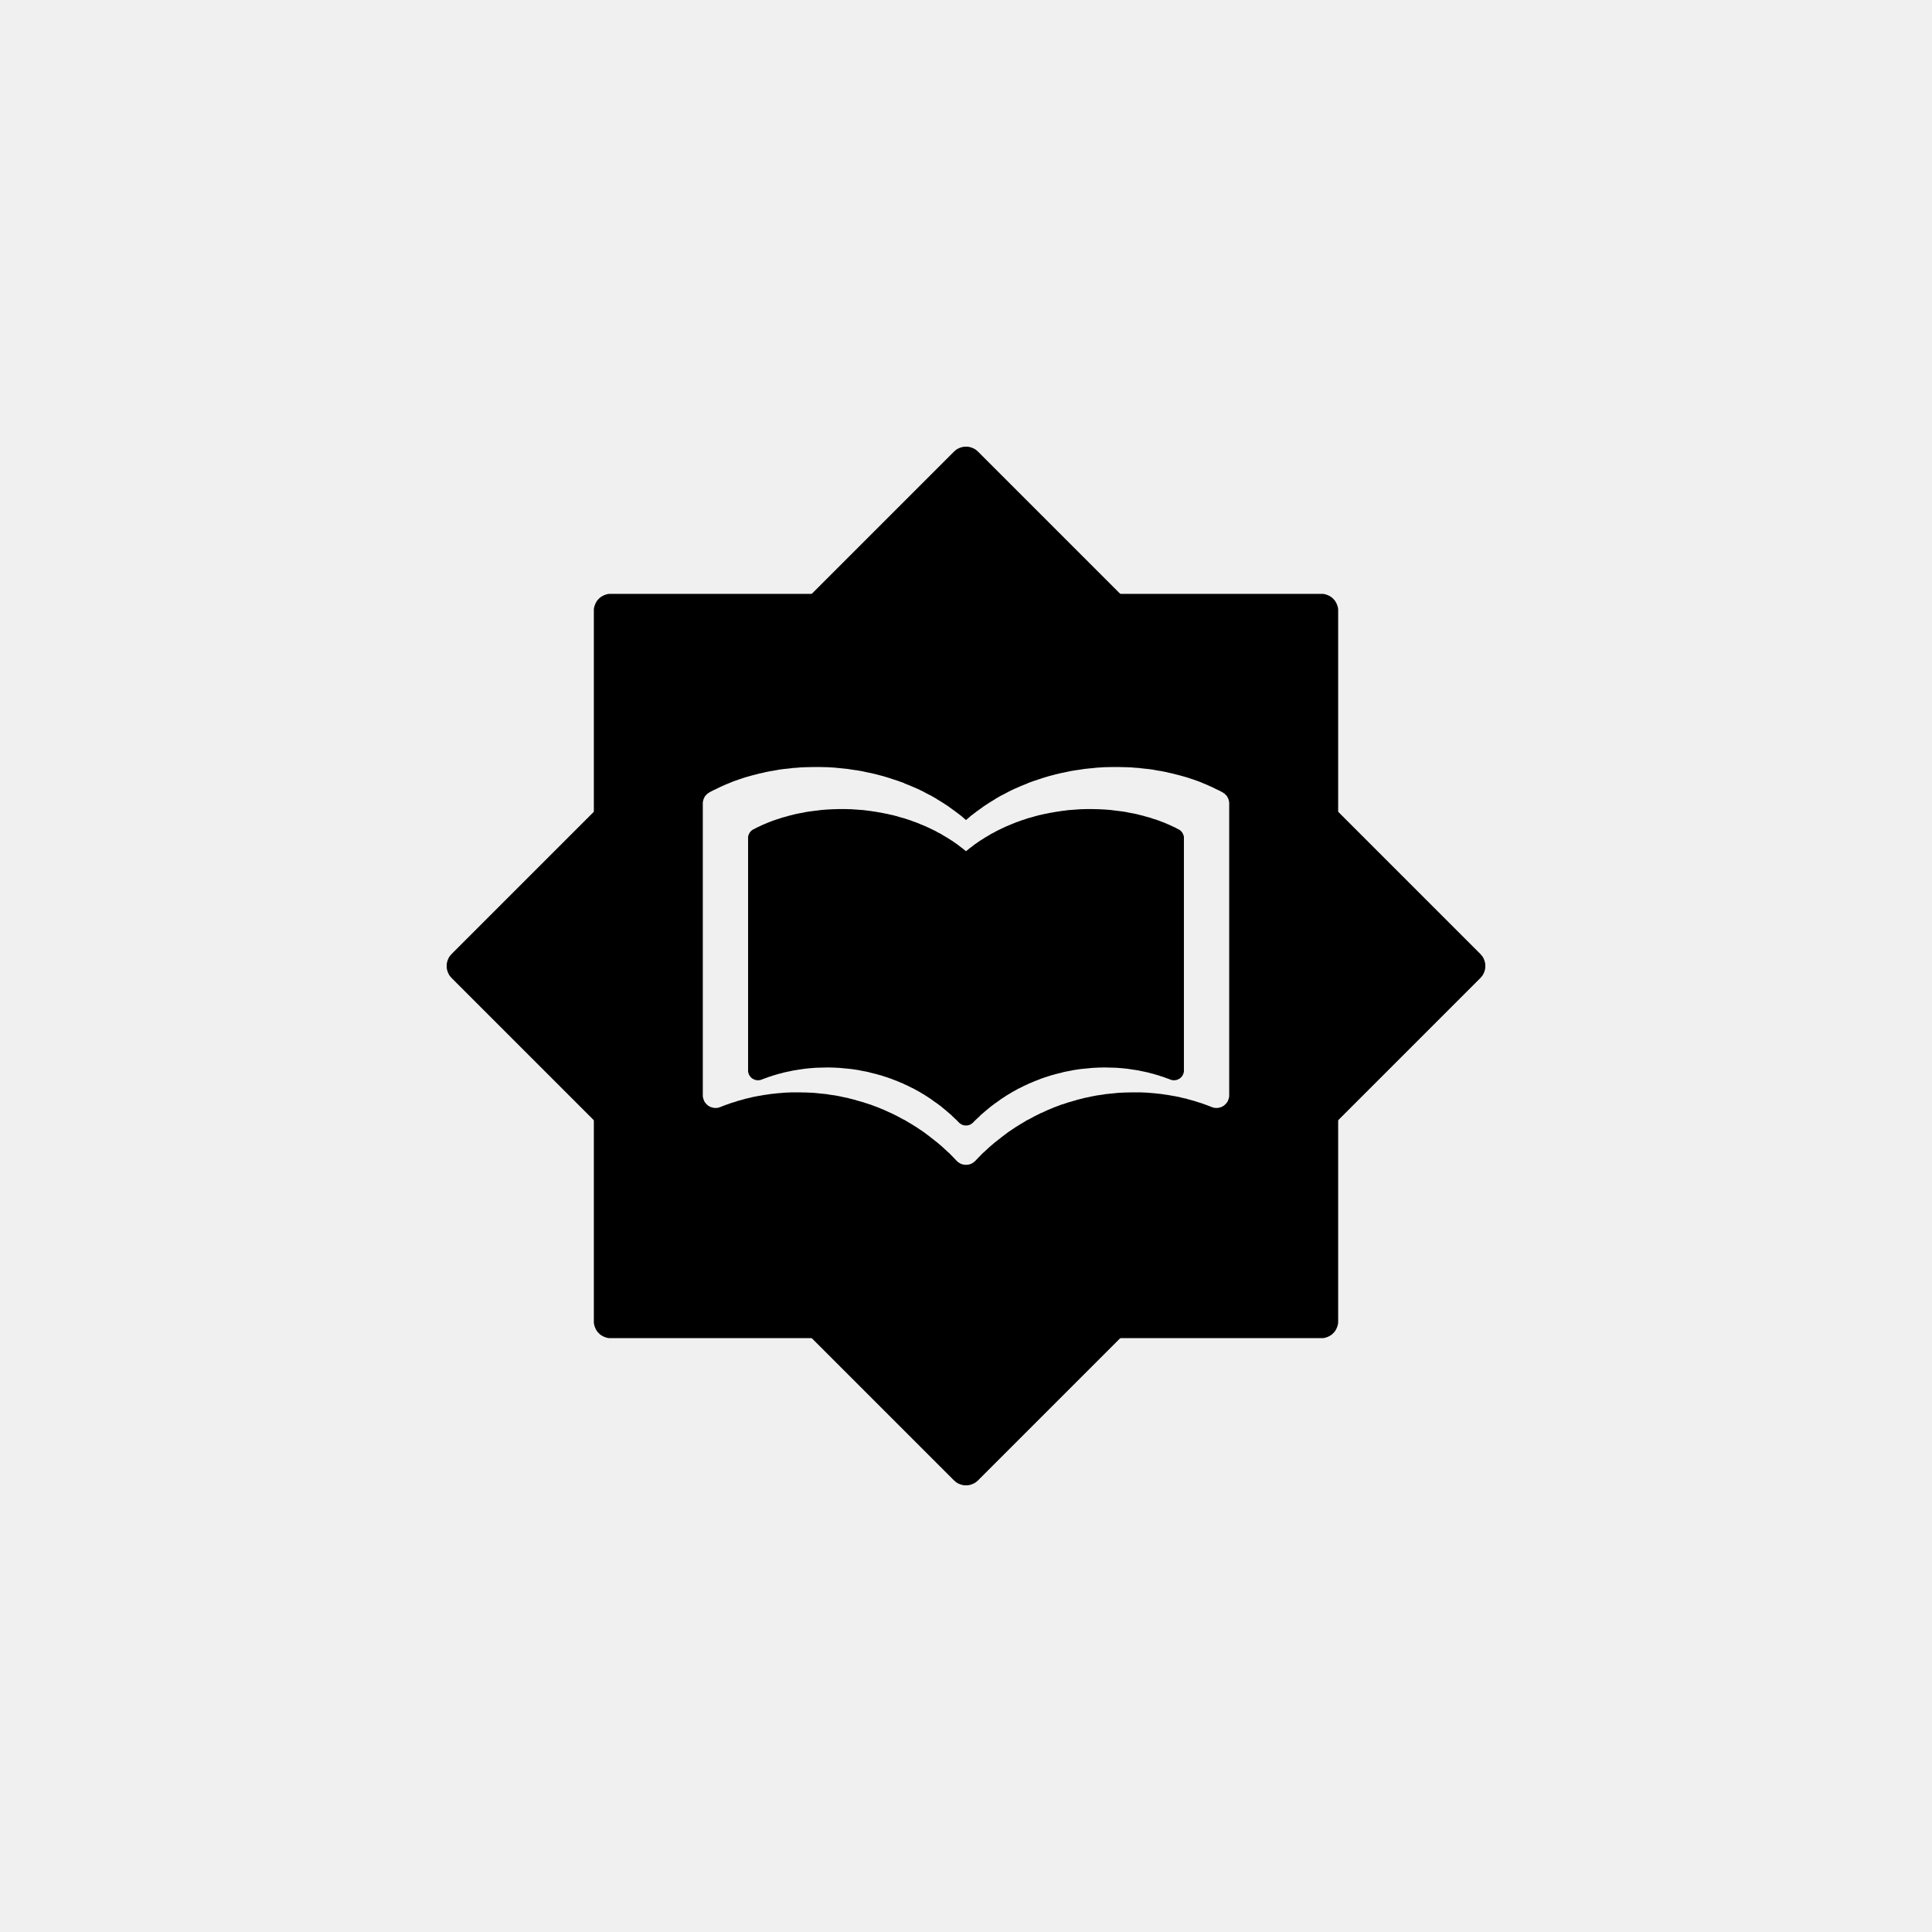
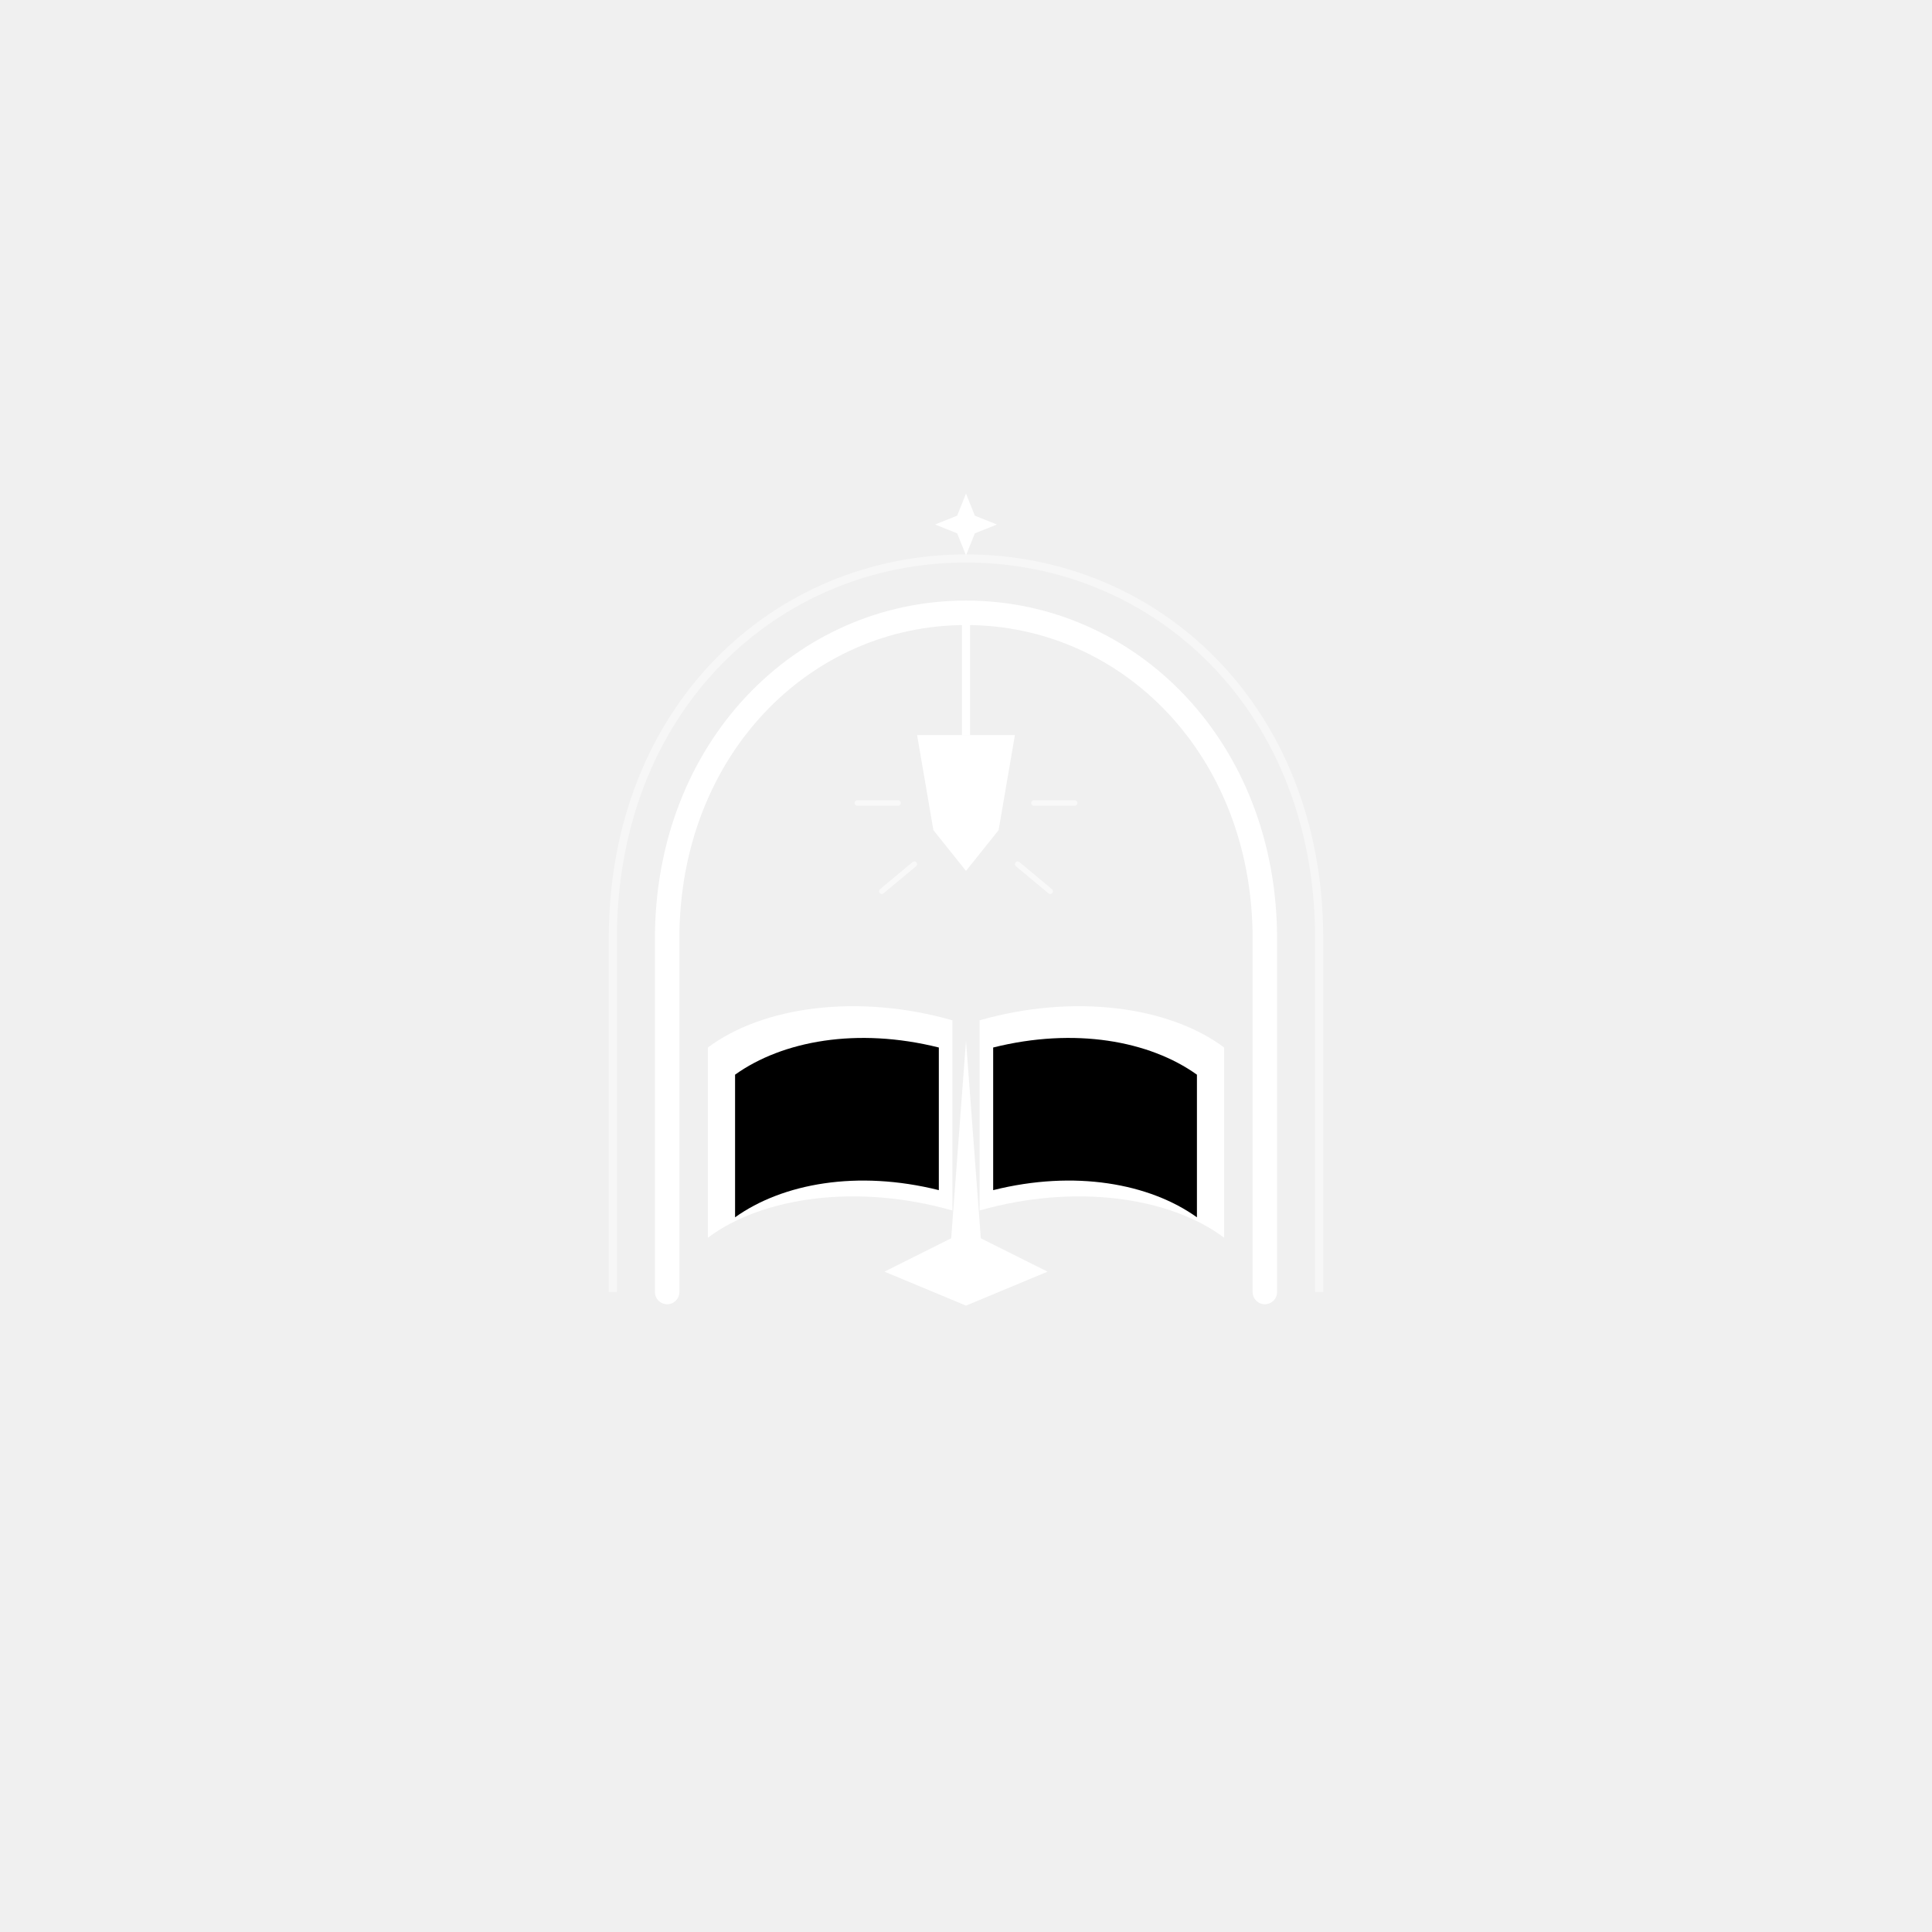
- <svg xmlns="http://www.w3.org/2000/svg" viewBox="0 0 1024 1024" width="1024" height="1024">
-   <g transform="translate(512 512) scale(0.75) translate(-512 -512)">
-     <path d="M248.7,403.3 L148.5,503.5 L147.7,504.4 L147.0,505.3 L146.4,506.3 L145.9,507.4 L145.5,508.5 L145.2,509.7 L145.0,510.8 L145.0,512.0 L145.0,513.2 L145.2,514.3 L145.5,515.5 L145.9,516.6 L146.4,517.7 L147.0,518.7 L147.7,519.6 L148.5,520.5 L248.7,620.7 L248.9,621.0 L249.0,621.3 L249.0,763.0 L249.0,764.2 L249.2,765.4 L249.5,766.5 L249.9,767.6 L250.4,768.7 L251.0,769.7 L251.7,770.7 L252.5,771.5 L253.3,772.3 L254.3,773.0 L255.3,773.6 L256.4,774.1 L257.5,774.5 L258.6,774.8 L259.8,775.0 L261.0,775.0 L402.7,775.0 L403.0,775.1 L403.3,775.3 L503.5,875.5 L504.4,876.3 L505.3,877.0 L506.3,877.6 L507.4,878.1 L508.5,878.5 L509.7,878.8 L510.8,879.0 L512.0,879.0 L513.2,879.0 L514.3,878.8 L515.5,878.5 L516.6,878.1 L517.7,877.6 L518.7,877.0 L519.6,876.3 L520.5,875.5 L620.7,775.3 L621.0,775.1 L621.3,775.0 L763.0,775.0 L764.2,775.0 L765.4,774.8 L766.5,774.5 L767.6,774.1 L768.7,773.6 L769.7,773.0 L770.7,772.3 L771.5,771.5 L772.3,770.7 L773.0,769.7 L773.6,768.7 L774.1,767.6 L774.5,766.5 L774.8,765.4 L775.0,764.2 L775.0,763.0 L775.0,621.3 L775.1,621.0 L775.3,620.7 L875.5,520.5 L876.3,519.6 L877.0,518.7 L877.6,517.7 L878.1,516.6 L878.5,515.5 L878.8,514.3 L879.0,513.2 L879.0,512.0 L879.0,510.8 L878.8,509.7 L878.5,508.5 L878.1,507.4 L877.6,506.3 L877.0,505.3 L876.3,504.4 L875.5,503.5 L775.3,403.3 L775.1,403.0 L775.0,402.7 L775.0,261.0 L775.0,259.8 L774.8,258.6 L774.5,257.5 L774.1,256.4 L773.6,255.3 L773.0,254.3 L772.3,253.3 L771.5,252.5 L770.7,251.7 L769.7,251.0 L768.7,250.4 L767.6,249.9 L766.5,249.5 L765.4,249.2 L764.2,249.0 L763.0,249.0 L621.3,249.0 L621.0,248.9 L620.7,248.7 L520.5,148.5 L519.6,147.7 L518.7,147.0 L517.7,146.4 L516.6,145.9 L515.5,145.5 L514.3,145.2 L513.2,145.0 L512.0,145.0 L510.8,145.0 L509.7,145.2 L508.5,145.5 L507.4,145.9 L506.3,146.4 L505.3,147.0 L504.4,147.7 L503.5,148.5 L403.3,248.7 L403.0,248.9 L402.7,249.0 L261.0,249.0 L259.8,249.0 L258.6,249.2 L257.5,249.5 L256.4,249.9 L255.3,250.4 L254.3,251.0 L253.3,251.7 L252.5,252.5 L251.7,253.3 L251.0,254.3 L250.4,255.3 L249.9,256.4 L249.5,257.5 L249.2,258.6 L249.0,259.8 L249.0,261.0 L249.0,402.7 L248.9,403.0 L248.7,403.3 Z M333.9,387.6 L334.2,387.5 L338.1,385.6 L338.3,385.5 L342.3,383.7 L342.6,383.6 L346.7,381.9 L346.9,381.8 L351.1,380.3 L351.4,380.2 L355.6,378.8 L355.9,378.7 L360.2,377.5 L360.5,377.4 L364.9,376.3 L365.1,376.2 L369.6,375.2 L369.8,375.1 L374.4,374.2 L374.6,374.2 L379.2,373.4 L379.4,373.3 L384.0,372.7 L384.3,372.7 L388.9,372.2 L389.2,372.1 L393.9,371.8 L394.1,371.7 L398.8,371.5 L399.1,371.5 L403.8,371.4 L404.1,371.4 L408.8,371.4 L409.1,371.4 L413.9,371.5 L414.1,371.5 L418.9,371.8 L419.1,371.8 L423.9,372.3 L424.1,372.3 L428.9,372.8 L429.2,372.9 L433.9,373.6 L434.2,373.6 L438.9,374.4 L439.2,374.5 L443.9,375.5 L444.1,375.5 L448.8,376.6 L449.1,376.7 L453.7,377.9 L454.0,378.0 L458.6,379.4 L458.8,379.5 L463.4,381.0 L463.7,381.1 L468.2,382.7 L468.4,382.9 L472.9,384.7 L473.1,384.8 L477.5,386.7 L477.8,386.8 L482.1,388.9 L482.4,389.1 L486.6,391.3 L486.9,391.4 L491.1,393.8 L491.3,394.0 L495.4,396.5 L495.7,396.7 L499.7,399.3 L499.9,399.5 L503.8,402.3 L504.1,402.5 L507.9,405.4 L508.2,405.6 L511.8,408.7 L512.0,408.8 L512.2,408.7 L515.8,405.6 L516.1,405.4 L519.9,402.5 L520.2,402.3 L524.1,399.5 L524.3,399.3 L528.3,396.7 L528.6,396.5 L532.7,394.0 L532.9,393.8 L537.1,391.4 L537.4,391.3 L541.6,389.1 L541.9,388.9 L546.2,386.8 L546.5,386.7 L550.9,384.8 L551.1,384.7 L555.6,382.9 L555.8,382.7 L560.3,381.1 L560.6,381.0 L565.2,379.5 L565.4,379.4 L570.0,378.0 L570.3,377.9 L574.9,376.7 L575.2,376.6 L579.9,375.5 L580.1,375.5 L584.8,374.5 L585.1,374.4 L589.8,373.6 L590.1,373.6 L594.8,372.9 L595.1,372.8 L599.9,372.3 L600.1,372.3 L604.9,371.8 L605.1,371.8 L609.9,371.5 L610.1,371.5 L614.9,371.4 L615.2,371.4 L619.9,371.4 L620.2,371.4 L624.9,371.5 L625.2,371.5 L629.9,371.7 L630.1,371.8 L634.8,372.1 L635.1,372.2 L639.7,372.7 L640.0,372.7 L644.6,373.3 L644.8,373.4 L649.4,374.2 L649.6,374.2 L654.2,375.1 L654.4,375.2 L658.9,376.2 L659.1,376.3 L663.5,377.4 L663.8,377.5 L668.1,378.7 L668.4,378.8 L672.6,380.2 L672.9,380.3 L677.1,381.8 L677.3,381.9 L681.4,383.6 L681.7,383.7 L685.7,385.5 L685.9,385.6 L689.8,387.5 L690.1,387.6 L693.2,389.2 L693.9,389.7 L694.7,390.2 L695.3,390.8 L695.9,391.4 L696.5,392.1 L696.9,392.9 L697.3,393.7 L697.6,394.5 L697.8,395.4 L698.0,396.3 L698.0,397.2 L698.0,603.3 L698.0,604.2 L697.8,605.1 L697.6,605.9 L697.3,606.7 L697.0,607.5 L696.5,608.3 L696.0,609.0 L695.4,609.6 L694.8,610.2 L694.1,610.8 L693.3,611.2 L692.6,611.6 L691.7,611.9 L690.9,612.1 L690.0,612.3 L689.2,612.3 L688.3,612.3 L687.4,612.2 L686.6,612.0 L685.7,611.7 L681.6,610.1 L681.5,610.1 L677.3,608.6 L677.1,608.6 L672.8,607.2 L672.7,607.2 L668.3,606.0 L668.2,605.9 L663.7,604.9 L663.6,604.8 L659.1,603.9 L658.9,603.9 L654.4,603.1 L654.2,603.1 L649.6,602.4 L649.4,602.4 L644.8,601.9 L644.6,601.9 L639.9,601.5 L639.8,601.5 L635.0,601.3 L634.9,601.3 L630.1,601.3 L629.9,601.3 L625.1,601.4 L625.0,601.4 L620.1,601.6 L620.0,601.6 L615.1,602.1 L615.0,602.1 L610.1,602.6 L609.9,602.7 L605.1,603.4 L604.9,603.4 L600.1,604.3 L599.9,604.4 L595.0,605.4 L594.9,605.5 L590.0,606.7 L589.9,606.8 L585.0,608.2 L584.9,608.2 L580.1,609.8 L579.9,609.8 L575.1,611.6 L575.0,611.6 L570.2,613.6 L570.1,613.6 L565.4,615.8 L565.2,615.8 L560.6,618.1 L560.4,618.2 L555.8,620.7 L555.6,620.7 L551.1,623.4 L550.9,623.5 L546.4,626.3 L546.3,626.4 L541.8,629.4 L541.7,629.5 L537.3,632.8 L537.2,632.9 L532.9,636.3 L532.7,636.4 L528.5,640.0 L528.4,640.1 L524.3,643.9 L524.1,644.0 L520.1,648.1 L520.0,648.2 L518.6,649.7 L517.9,650.3 L517.3,650.8 L516.5,651.3 L515.8,651.7 L515.0,652.0 L514.1,652.3 L513.3,652.4 L512.4,652.5 L511.6,652.5 L510.7,652.4 L509.9,652.3 L509.0,652.0 L508.2,651.7 L507.5,651.3 L506.7,650.8 L506.1,650.3 L505.4,649.7 L504.0,648.2 L503.9,648.1 L499.9,644.0 L499.7,643.9 L495.6,640.1 L495.5,640.0 L491.3,636.4 L491.1,636.3 L486.8,632.9 L486.7,632.8 L482.3,629.5 L482.2,629.4 L477.7,626.4 L477.6,626.3 L473.1,623.5 L472.9,623.4 L468.4,620.7 L468.2,620.7 L463.6,618.2 L463.4,618.1 L458.8,615.8 L458.6,615.8 L453.9,613.6 L453.8,613.6 L449.0,611.6 L448.9,611.6 L444.1,609.8 L443.9,609.8 L439.1,608.2 L439.0,608.2 L434.1,606.8 L434.0,606.7 L429.1,605.5 L429.0,605.4 L424.1,604.4 L423.9,604.3 L419.1,603.4 L418.9,603.4 L414.1,602.7 L413.9,602.6 L409.0,602.1 L408.9,602.1 L404.0,601.6 L403.9,601.6 L399.0,601.4 L398.9,601.4 L394.1,601.3 L393.9,601.3 L389.1,601.3 L389.0,601.3 L384.2,601.5 L384.1,601.5 L379.4,601.9 L379.2,601.9 L374.6,602.4 L374.4,602.4 L369.8,603.1 L369.6,603.1 L365.1,603.9 L364.9,603.9 L360.4,604.8 L360.3,604.9 L355.8,605.9 L355.7,606.0 L351.3,607.2 L351.2,607.2 L346.9,608.6 L346.7,608.6 L342.5,610.1 L342.4,610.1 L338.3,611.7 L337.4,612.0 L336.6,612.2 L335.7,612.3 L334.8,612.3 L334.0,612.3 L333.1,612.1 L332.3,611.9 L331.4,611.6 L330.7,611.2 L329.9,610.8 L329.2,610.2 L328.6,609.6 L328.0,609.0 L327.5,608.3 L327.0,607.5 L326.7,606.7 L326.4,605.9 L326.2,605.1 L326.0,604.2 L326.0,603.3 L326.0,397.2 L326.0,396.3 L326.2,395.4 L326.4,394.5 L326.7,393.7 L327.1,392.9 L327.5,392.1 L328.1,391.4 L328.7,390.8 L329.3,390.2 L330.1,389.7 L330.8,389.2 L333.9,387.6 Z " fill="#000000" fill-rule="evenodd" />
-     <path d="M361.9,415.4 L361.2,415.7 L360.7,416.1 L360.1,416.6 L359.7,417.1 L359.2,417.6 L358.9,418.2 L358.6,418.9 L358.3,419.5 L358.1,420.2 L358.0,420.9 L358.0,421.6 L358.0,585.8 L358.0,586.5 L358.1,587.1 L358.3,587.8 L358.5,588.4 L358.8,589.1 L359.2,589.7 L359.6,590.2 L360.0,590.7 L360.6,591.2 L361.1,591.6 L361.7,591.9 L362.3,592.2 L363.0,592.5 L363.6,592.6 L364.3,592.7 L365.0,592.8 L365.7,592.7 L366.4,592.6 L367.0,592.5 L367.7,592.2 L368.0,592.1 L368.2,592.0 L371.6,590.8 L371.7,590.7 L375.2,589.6 L375.3,589.5 L378.8,588.5 L379.0,588.4 L382.6,587.5 L382.7,587.4 L386.4,586.6 L386.5,586.6 L390.2,585.8 L390.3,585.8 L394.1,585.2 L394.2,585.2 L398.1,584.6 L398.2,584.6 L402.1,584.2 L402.2,584.2 L406.1,583.9 L406.2,583.9 L410.2,583.8 L410.3,583.8 L414.3,583.7 L414.4,583.7 L418.4,583.8 L418.5,583.8 L422.5,584.0 L422.6,584.0 L426.6,584.4 L426.7,584.4 L430.8,584.8 L430.9,584.8 L434.9,585.4 L435.1,585.4 L439.1,586.2 L439.2,586.2 L443.3,587.0 L443.4,587.1 L447.4,588.1 L447.5,588.1 L451.5,589.2 L451.6,589.2 L455.6,590.5 L455.7,590.5 L459.7,591.9 L459.8,592.0 L463.8,593.5 L463.9,593.6 L467.8,595.2 L467.9,595.3 L471.8,597.1 L471.9,597.2 L475.8,599.1 L475.9,599.2 L479.7,601.3 L479.8,601.4 L483.5,603.6 L483.6,603.7 L487.3,606.1 L487.4,606.2 L491.0,608.8 L491.1,608.8 L494.7,611.5 L494.8,611.6 L498.3,614.5 L498.4,614.6 L501.9,617.6 L501.9,617.7 L505.3,620.9 L505.4,621.0 L507.0,622.6 L507.5,623.1 L508.1,623.5 L508.7,623.9 L509.3,624.2 L509.9,624.4 L510.6,624.6 L511.3,624.7 L512.0,624.7 L512.7,624.7 L513.4,624.6 L514.1,624.4 L514.7,624.2 L515.3,623.9 L515.9,623.5 L516.5,623.1 L517.0,622.6 L518.6,621.0 L518.7,620.9 L522.1,617.7 L522.1,617.6 L525.6,614.6 L525.7,614.5 L529.2,611.6 L529.3,611.5 L532.9,608.8 L533.0,608.8 L536.6,606.2 L536.7,606.1 L540.4,603.7 L540.5,603.6 L544.2,601.4 L544.3,601.3 L548.1,599.2 L548.2,599.1 L552.1,597.2 L552.2,597.1 L556.1,595.3 L556.2,595.2 L560.1,593.6 L560.2,593.5 L564.2,592.0 L564.3,591.9 L568.3,590.5 L568.4,590.5 L572.4,589.2 L572.5,589.2 L576.5,588.1 L576.6,588.1 L580.6,587.1 L580.7,587.0 L584.8,586.2 L584.9,586.2 L588.9,585.4 L589.1,585.4 L593.1,584.8 L593.2,584.8 L597.3,584.4 L597.4,584.4 L601.4,584.0 L601.5,584.0 L605.5,583.8 L605.6,583.8 L609.6,583.7 L609.7,583.7 L613.7,583.8 L613.8,583.8 L617.8,583.9 L617.9,583.9 L621.8,584.2 L621.9,584.2 L625.8,584.6 L625.9,584.6 L629.8,585.2 L629.9,585.2 L633.7,585.8 L633.8,585.8 L637.5,586.6 L637.6,586.6 L641.3,587.4 L641.4,587.5 L645.0,588.4 L645.2,588.5 L648.7,589.5 L648.8,589.6 L652.3,590.7 L652.4,590.8 L655.8,592.0 L656.0,592.1 L656.3,592.2 L657.0,592.5 L657.6,592.6 L658.3,592.7 L659.0,592.8 L659.7,592.7 L660.4,592.6 L661.0,592.5 L661.7,592.2 L662.3,591.9 L662.9,591.6 L663.4,591.2 L664.0,590.7 L664.4,590.2 L664.8,589.7 L665.2,589.1 L665.5,588.4 L665.7,587.8 L665.9,587.1 L666.0,586.5 L666.0,585.8 L666.0,421.6 L666.0,420.9 L665.9,420.2 L665.7,419.5 L665.4,418.9 L665.1,418.2 L664.8,417.6 L664.3,417.1 L663.9,416.6 L663.3,416.1 L662.8,415.7 L662.1,415.4 L659.5,414.0 L659.2,413.9 L656.0,412.4 L655.8,412.3 L652.5,410.9 L652.3,410.8 L648.9,409.5 L648.7,409.4 L645.2,408.2 L645.0,408.2 L641.5,407.0 L641.3,407.0 L637.7,406.0 L637.5,405.9 L633.8,405.0 L633.6,404.9 L629.9,404.1 L629.7,404.1 L626.0,403.4 L625.8,403.3 L622.0,402.7 L621.8,402.7 L617.9,402.2 L617.7,402.2 L613.9,401.7 L613.7,401.7 L609.8,401.4 L609.6,401.4 L605.7,401.2 L605.5,401.2 L601.5,401.1 L601.4,401.1 L597.4,401.1 L597.2,401.1 L593.3,401.2 L593.1,401.2 L589.1,401.5 L588.9,401.5 L584.9,401.8 L584.7,401.8 L580.8,402.3 L580.6,402.3 L576.6,402.9 L576.5,402.9 L572.5,403.6 L572.3,403.6 L568.4,404.4 L568.2,404.4 L564.3,405.3 L564.1,405.3 L560.3,406.3 L560.1,406.4 L556.2,407.5 L556.0,407.5 L552.2,408.8 L552.0,408.8 L548.3,410.2 L548.1,410.2 L544.4,411.7 L544.2,411.8 L540.5,413.3 L540.3,413.4 L536.7,415.1 L536.5,415.2 L533.0,416.9 L532.8,417.1 L529.3,418.9 L529.1,419.1 L525.7,421.1 L525.5,421.2 L522.2,423.3 L522.0,423.4 L518.7,425.7 L518.5,425.8 L515.4,428.2 L515.2,428.3 L512.1,430.8 L512.0,430.9 L511.9,430.8 L508.8,428.3 L508.6,428.2 L505.5,425.8 L505.3,425.7 L502.0,423.4 L501.8,423.3 L498.5,421.2 L498.3,421.1 L494.9,419.1 L494.7,418.9 L491.2,417.1 L491.0,416.9 L487.5,415.2 L487.3,415.1 L483.7,413.4 L483.5,413.3 L479.8,411.8 L479.6,411.7 L475.9,410.2 L475.7,410.2 L472.0,408.8 L471.8,408.8 L468.0,407.5 L467.8,407.5 L463.9,406.4 L463.7,406.3 L459.9,405.3 L459.7,405.3 L455.8,404.4 L455.6,404.4 L451.7,403.6 L451.5,403.6 L447.5,402.9 L447.4,402.9 L443.4,402.3 L443.2,402.3 L439.3,401.8 L439.1,401.8 L435.1,401.5 L434.9,401.5 L430.9,401.2 L430.7,401.2 L426.8,401.1 L426.6,401.1 L422.6,401.1 L422.5,401.1 L418.5,401.2 L418.3,401.2 L414.4,401.4 L414.2,401.4 L410.3,401.7 L410.1,401.7 L406.3,402.2 L406.1,402.2 L402.2,402.7 L402.0,402.7 L398.2,403.3 L398.0,403.4 L394.3,404.1 L394.1,404.1 L390.4,404.9 L390.2,405.0 L386.5,405.9 L386.3,406.0 L382.7,407.0 L382.5,407.0 L379.0,408.2 L378.8,408.2 L375.3,409.4 L375.1,409.5 L371.7,410.8 L371.5,410.9 L368.2,412.3 L368.0,412.4 L364.8,413.9 L364.5,414.0 L361.9,415.4 Z " fill="#000000" />
+ <svg xmlns="http://www.w3.org/2000/svg" viewBox="0 0 1024 1024" width="432" height="432">
+   <g transform="translate(512 512) scale(0.72)">
+     <path d="M-220,240 L-220,-20 C-220,-160 -120,-260 0,-260 C120,-260 220,-160 220,-20 L220,240" fill="none" stroke="#FFFFFF" stroke-width="18" stroke-linecap="round" />
+     <path d="M-260,240 L-260,-20 C-260,-190 -140,-300 0,-300 C140,-300 260,-190 260,-20 L260,240" fill="none" stroke="#FFFFFF" stroke-width="6" stroke-opacity="0.45" />
+     <line x1="0" y1="-260" x2="0" y2="-170" stroke="#FFFFFF" stroke-width="6" />
+     <path d="M-36,-170 L36,-170 L24,-100 L0,-70 L-24,-100 Z" fill="#FFFFFF" />
+     <circle cx="0" cy="-120" r="14" fill="#FFFFFF" />
+     <line x1="-50" y1="-120" x2="-80" y2="-120" stroke="#FFFFFF" stroke-width="4" stroke-linecap="round" stroke-opacity="0.6" />
+     <line x1="50" y1="-120" x2="80" y2="-120" stroke="#FFFFFF" stroke-width="4" stroke-linecap="round" stroke-opacity="0.6" />
+     <line x1="-38" y1="-75" x2="-62" y2="-55" stroke="#FFFFFF" stroke-width="4" stroke-linecap="round" stroke-opacity="0.6" />
+     <line x1="38" y1="-75" x2="62" y2="-55" stroke="#FFFFFF" stroke-width="4" stroke-linecap="round" stroke-opacity="0.6" />
+     <path d="M-10,40 C-80,20 -150,30 -190,60 L-190,200 C-150,170 -80,160 -10,180 Z" fill="#FFFFFF" />
+     <path d="M-20,60 C-80,45 -135,55 -170,80 L-170,185 C-135,160 -80,150 -20,165 Z" fill="#000000" />
+     <path d="M10,40 C80,20 150,30 190,60 L190,200 C150,170 80,160 10,180 Z" fill="#FFFFFF" />
+     <path d="M20,60 C80,45 135,55 170,80 L170,185 C135,160 80,150 20,165 Z" fill="#000000" />
+     <polygon points="0,55 -12,215 12,215" fill="#FFFFFF" />
+     <path d="M-60,225 L0,195 L60,225 L0,250 Z" fill="#FFFFFF" />
+     <g transform="translate(0, -325) scale(0.65)">
+       <polygon points="0,-35 10,-10 35,0 10,10 0,35 -10,10 -35,0 -10,-10" fill="#FFFFFF" />
+     </g>
  </g>
</svg>
